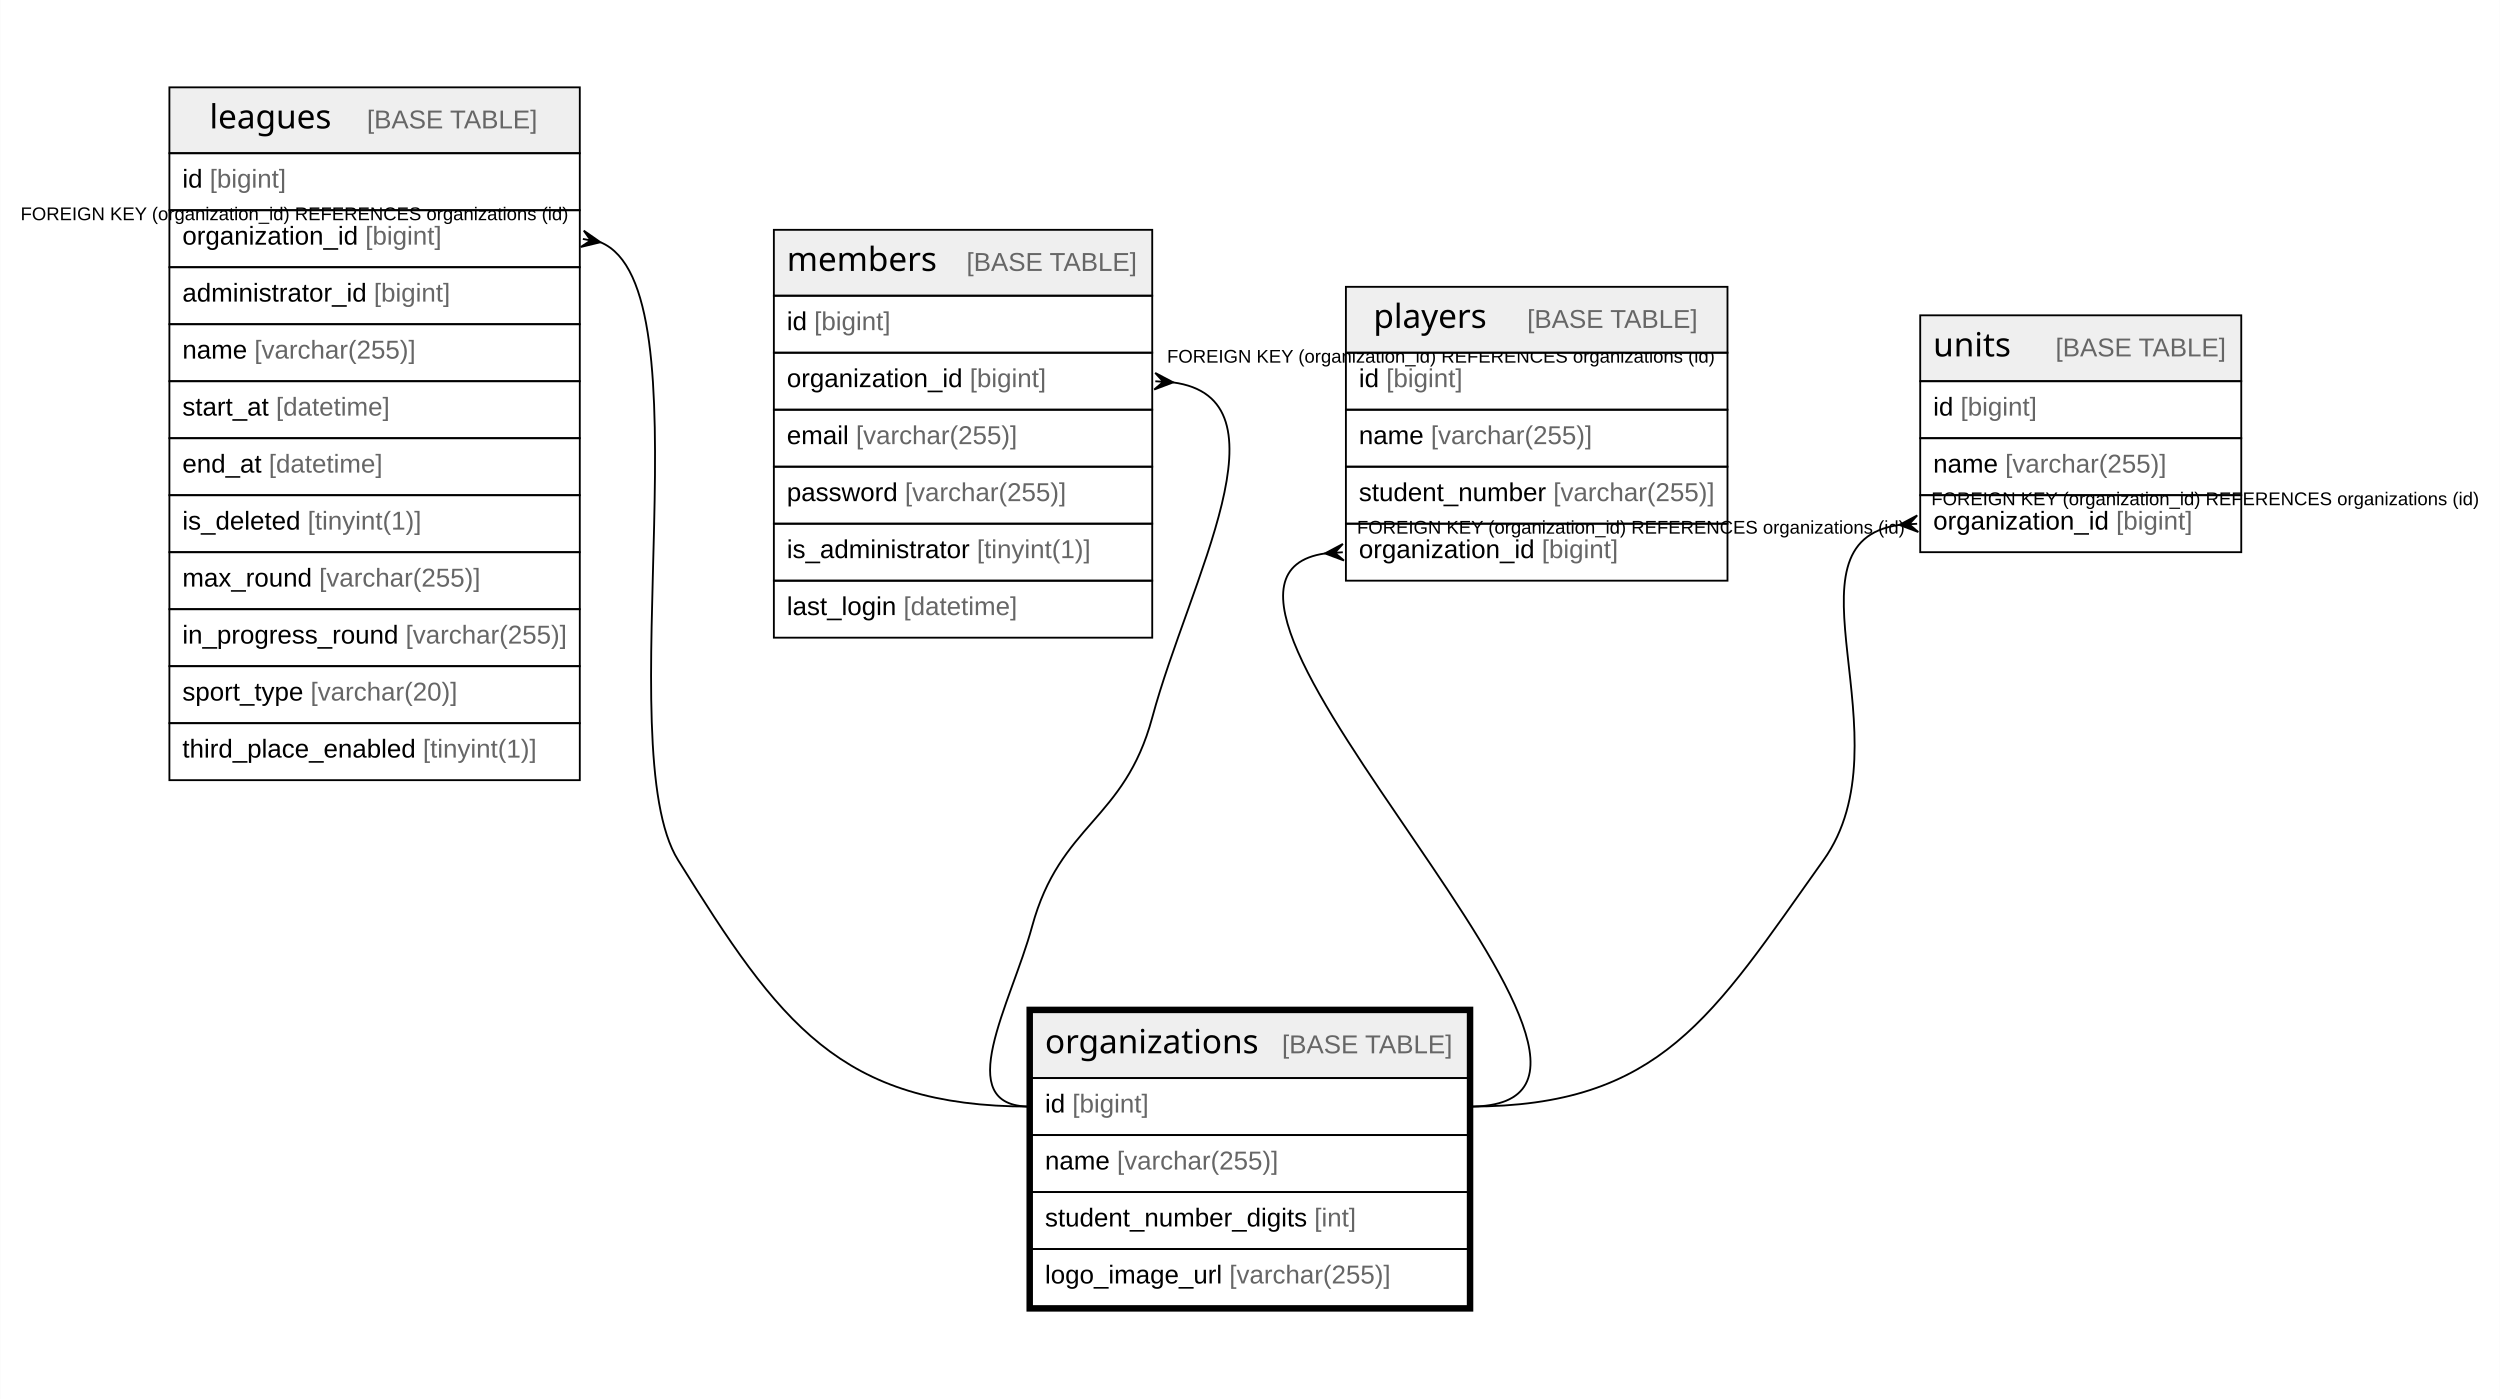
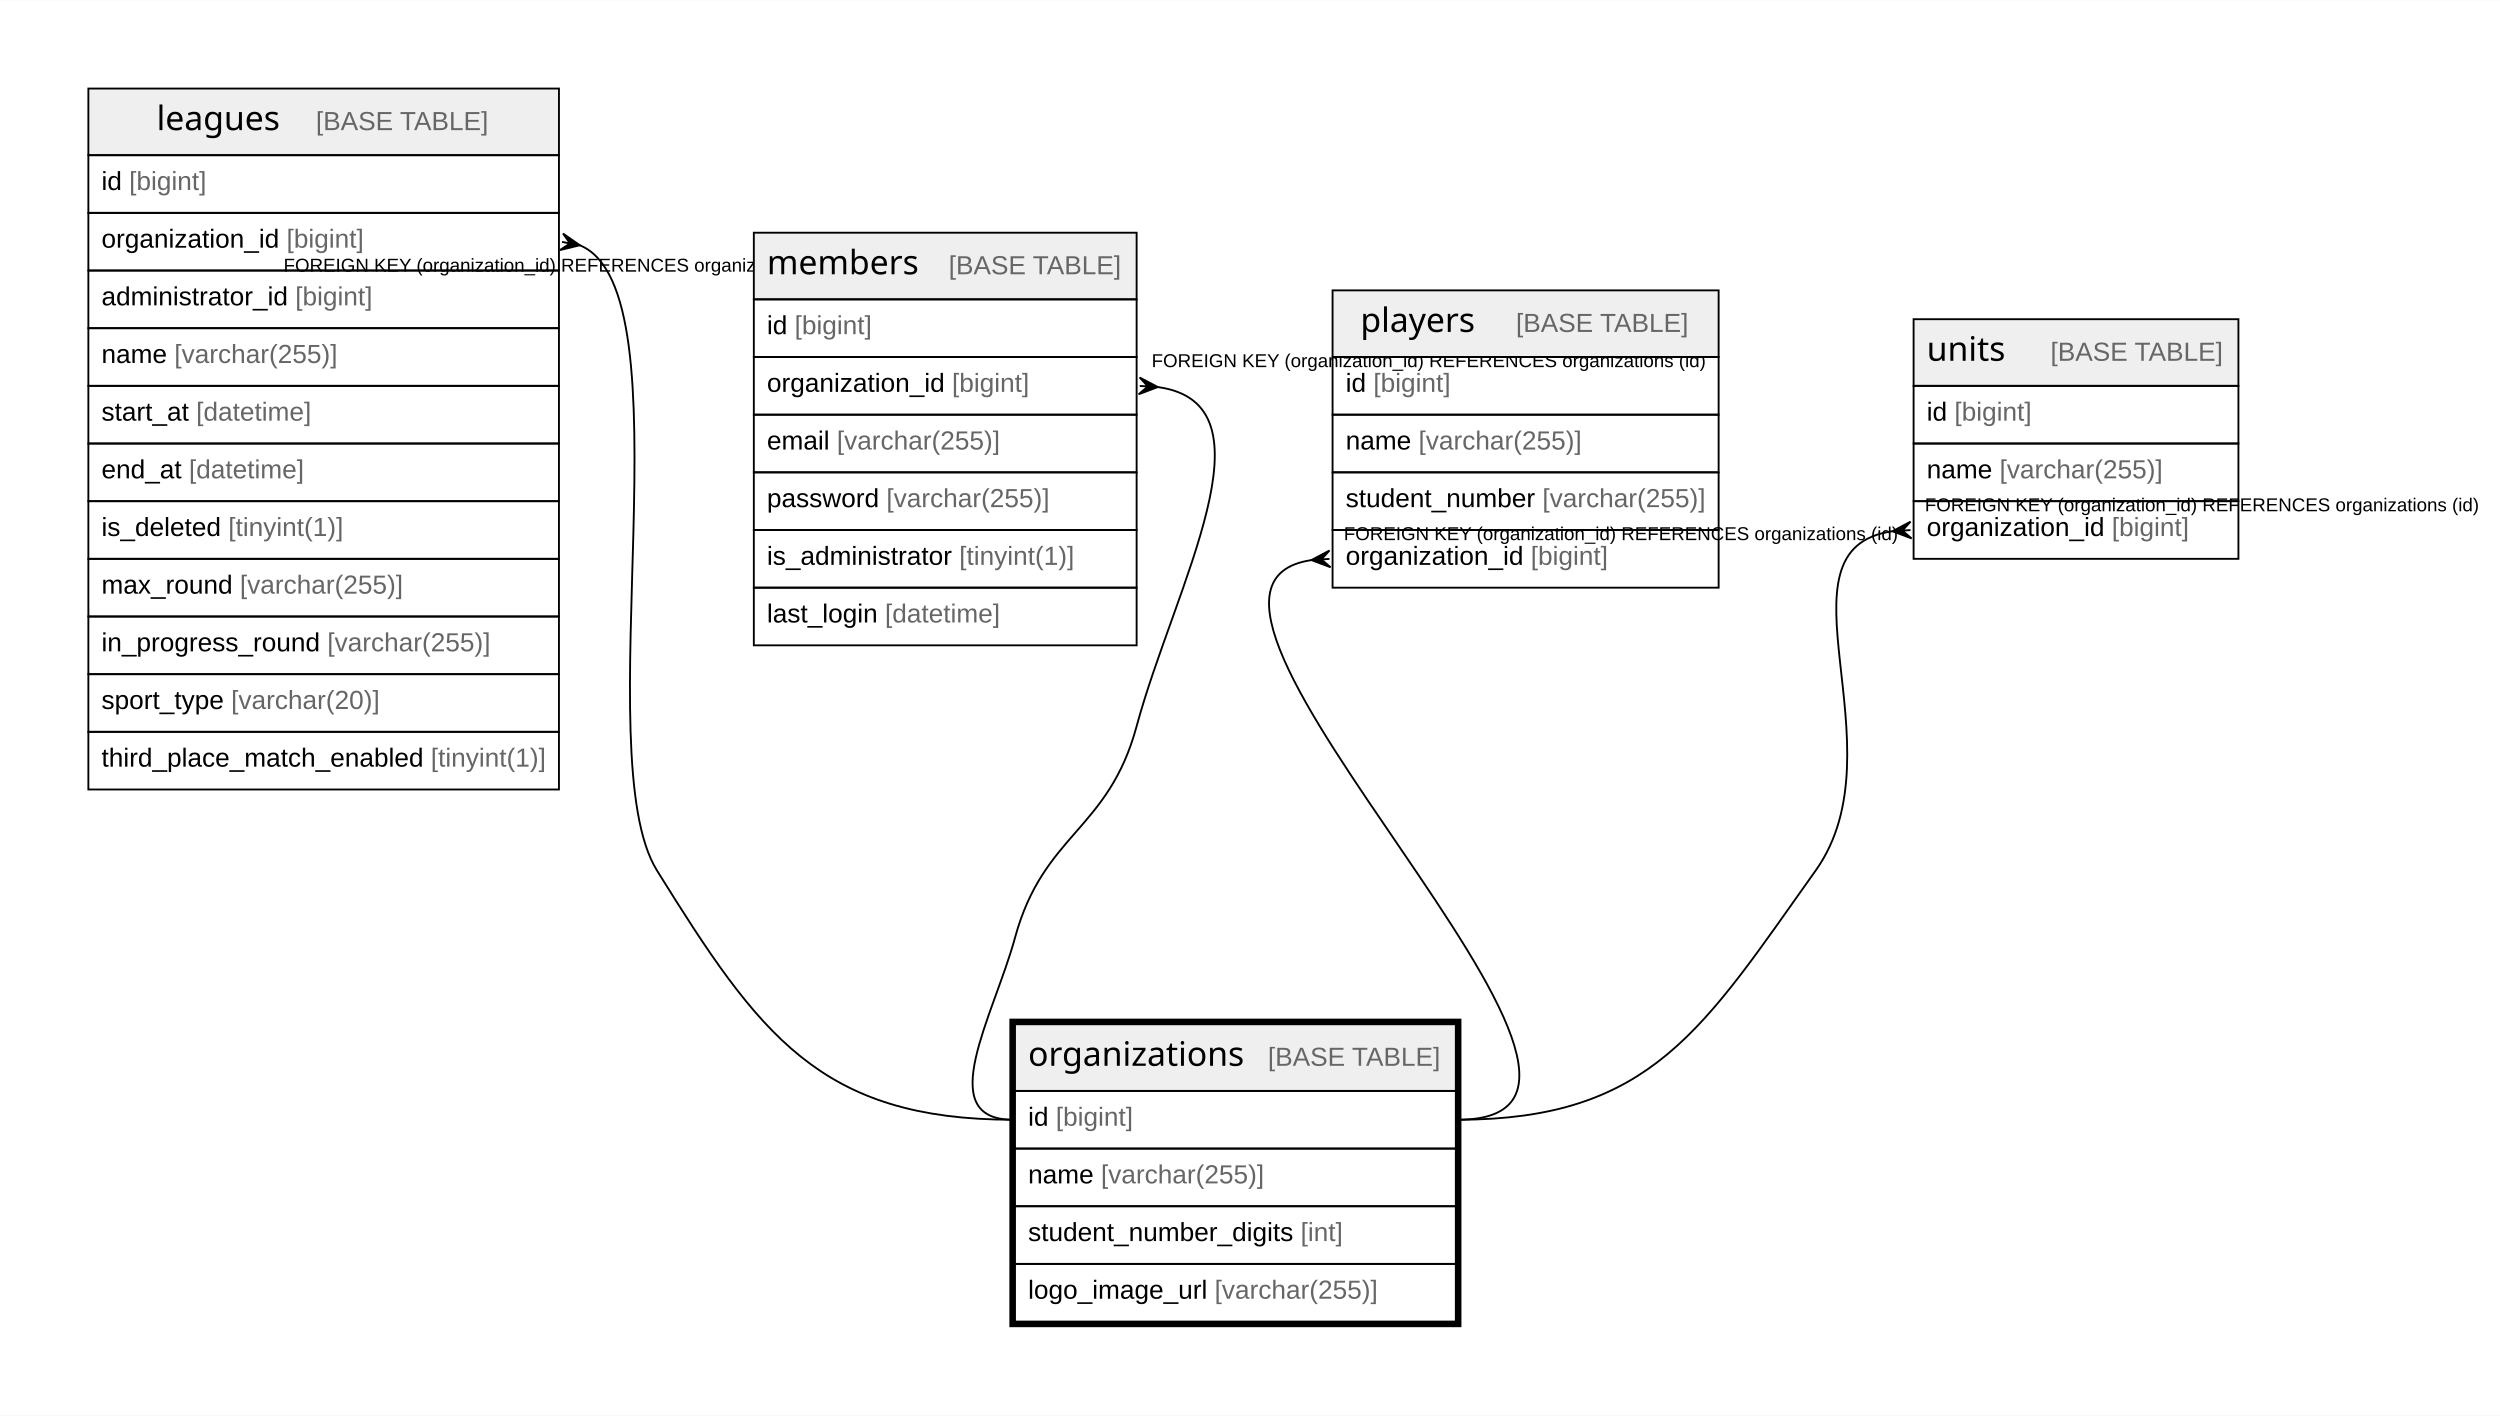
- <svg xmlns="http://www.w3.org/2000/svg" width="1351pt" height="756pt" viewBox="0.00 0.00 1350.79 756.00">
+ <svg xmlns="http://www.w3.org/2000/svg" width="1335pt" height="756pt" viewBox="0.00 0.00 1335.35 756.00">
  <g id="graph0" class="graph" transform="scale(1 1) rotate(0) translate(4 752)">
-     <polygon fill="white" stroke="none" points="-4,4 -4,-752 1346.79,-752 1346.79,4 -4,4" />
+     <polygon fill="white" stroke="none" points="-4,4 -4,-752 1331.35,-752 1331.35,4 -4,4" />
    <g id="node1" class="node">
-       <polygon fill="#efefef" stroke="none" points="553.6,-169.4 553.6,-205 789.06,-205 789.06,-169.4 553.6,-169.4" />
-       <polygon fill="none" stroke="black" points="553.6,-169.4 553.6,-205 789.06,-205 789.06,-169.4 553.6,-169.4" />
-       <text text-anchor="start" x="560.6" y="-182.8" font-family="Arial Bold" font-size="18.00">organizations</text>
-       <text text-anchor="start" x="657.57" y="-182.8" font-family="Arial" font-size="14.00">    </text>
-       <text text-anchor="start" x="688.68" y="-182.8" font-family="Arial" font-size="14.00" fill="#666666">[BASE TABLE]</text>
-       <polygon fill="none" stroke="black" points="553.6,-138.6 553.6,-169.4 789.06,-169.4 789.06,-138.6 553.6,-138.6" />
-       <text text-anchor="start" x="560.6" y="-150.8" font-family="Arial" font-size="14.00">id </text>
-       <text text-anchor="start" x="575.38" y="-150.8" font-family="Arial" font-size="14.00" fill="#666666">[bigint]</text>
-       <polygon fill="none" stroke="black" points="553.6,-107.8 553.6,-138.6 789.06,-138.6 789.06,-107.8 553.6,-107.8" />
-       <text text-anchor="start" x="560.6" y="-120" font-family="Arial" font-size="14.00">name </text>
-       <text text-anchor="start" x="599.51" y="-120" font-family="Arial" font-size="14.00" fill="#666666">[varchar(255)]</text>
-       <polygon fill="none" stroke="black" points="553.6,-77 553.6,-107.8 789.06,-107.8 789.06,-77 553.6,-77" />
-       <text text-anchor="start" x="560.6" y="-89.2" font-family="Arial" font-size="14.00">student_number_digits </text>
-       <text text-anchor="start" x="706.13" y="-89.2" font-family="Arial" font-size="14.00" fill="#666666">[int]</text>
-       <polygon fill="none" stroke="black" points="553.6,-46.2 553.6,-77 789.06,-77 789.06,-46.2 553.6,-46.2" />
-       <text text-anchor="start" x="560.6" y="-58.4" font-family="Arial" font-size="14.00">logo_image_url </text>
-       <text text-anchor="start" x="660.22" y="-58.4" font-family="Arial" font-size="14.00" fill="#666666">[varchar(255)]</text>
-       <polygon fill="none" stroke="black" stroke-width="3" points="552.1,-44.7 552.1,-206.5 790.56,-206.5 790.56,-44.7 552.1,-44.7" />
+       <polygon fill="#efefef" stroke="none" points="538.15,-169.4 538.15,-205 773.61,-205 773.61,-169.4 538.15,-169.4" />
+       <polygon fill="none" stroke="black" points="538.15,-169.4 538.15,-205 773.61,-205 773.61,-169.4 538.15,-169.4" />
+       <text text-anchor="start" x="545.15" y="-182.8" font-family="Arial Bold" font-size="18.00">organizations</text>
+       <text text-anchor="start" x="642.12" y="-182.8" font-family="Arial" font-size="14.00">    </text>
+       <text text-anchor="start" x="673.24" y="-182.8" font-family="Arial" font-size="14.00" fill="#666666">[BASE TABLE]</text>
+       <polygon fill="none" stroke="black" points="538.15,-138.6 538.15,-169.4 773.61,-169.4 773.61,-138.6 538.15,-138.6" />
+       <text text-anchor="start" x="545.15" y="-150.8" font-family="Arial" font-size="14.00">id </text>
+       <text text-anchor="start" x="559.94" y="-150.8" font-family="Arial" font-size="14.00" fill="#666666">[bigint]</text>
+       <polygon fill="none" stroke="black" points="538.15,-107.8 538.15,-138.6 773.61,-138.6 773.61,-107.8 538.15,-107.8" />
+       <text text-anchor="start" x="545.15" y="-120" font-family="Arial" font-size="14.00">name </text>
+       <text text-anchor="start" x="584.06" y="-120" font-family="Arial" font-size="14.00" fill="#666666">[varchar(255)]</text>
+       <polygon fill="none" stroke="black" points="538.15,-77 538.15,-107.8 773.61,-107.8 773.61,-77 538.15,-77" />
+       <text text-anchor="start" x="545.15" y="-89.2" font-family="Arial" font-size="14.00">student_number_digits </text>
+       <text text-anchor="start" x="690.69" y="-89.2" font-family="Arial" font-size="14.00" fill="#666666">[int]</text>
+       <polygon fill="none" stroke="black" points="538.15,-46.2 538.15,-77 773.61,-77 773.61,-46.2 538.15,-46.2" />
+       <text text-anchor="start" x="545.15" y="-58.4" font-family="Arial" font-size="14.00">logo_image_url </text>
+       <text text-anchor="start" x="644.77" y="-58.4" font-family="Arial" font-size="14.00" fill="#666666">[varchar(255)]</text>
+       <polygon fill="none" stroke="black" stroke-width="3" points="536.65,-44.7 536.65,-206.5 775.11,-206.5 775.11,-44.7 536.65,-44.7" />
    </g>
    <g id="node2" class="node">
-       <polygon fill="#efefef" stroke="none" points="87.44,-669.2 87.44,-704.8 309.22,-704.8 309.22,-669.2 87.44,-669.2" />
-       <polygon fill="none" stroke="black" points="87.44,-669.2 87.44,-704.8 309.22,-704.8 309.22,-669.2 87.44,-669.2" />
-       <text text-anchor="start" x="109.1" y="-682.6" font-family="Arial Bold" font-size="18.00">leagues</text>
-       <text text-anchor="start" x="163.07" y="-682.6" font-family="Arial" font-size="14.00">    </text>
-       <text text-anchor="start" x="194.19" y="-682.6" font-family="Arial" font-size="14.00" fill="#666666">[BASE TABLE]</text>
-       <polygon fill="none" stroke="black" points="87.44,-638.4 87.44,-669.2 309.22,-669.2 309.22,-638.4 87.44,-638.4" />
-       <text text-anchor="start" x="94.44" y="-650.6" font-family="Arial" font-size="14.00">id </text>
-       <text text-anchor="start" x="109.22" y="-650.6" font-family="Arial" font-size="14.00" fill="#666666">[bigint]</text>
-       <polygon fill="none" stroke="black" points="87.44,-607.6 87.44,-638.4 309.22,-638.4 309.22,-607.6 87.44,-607.6" />
-       <text text-anchor="start" x="94.44" y="-619.8" font-family="Arial" font-size="14.00">organization_id </text>
-       <text text-anchor="start" x="193.29" y="-619.8" font-family="Arial" font-size="14.00" fill="#666666">[bigint]</text>
-       <polygon fill="none" stroke="black" points="87.44,-576.8 87.44,-607.6 309.22,-607.6 309.22,-576.8 87.44,-576.8" />
-       <text text-anchor="start" x="94.44" y="-589" font-family="Arial" font-size="14.00">administrator_id </text>
-       <text text-anchor="start" x="197.93" y="-589" font-family="Arial" font-size="14.00" fill="#666666">[bigint]</text>
-       <polygon fill="none" stroke="black" points="87.44,-546 87.44,-576.8 309.22,-576.8 309.22,-546 87.44,-546" />
-       <text text-anchor="start" x="94.44" y="-558.2" font-family="Arial" font-size="14.00">name </text>
-       <text text-anchor="start" x="133.35" y="-558.2" font-family="Arial" font-size="14.00" fill="#666666">[varchar(255)]</text>
-       <polygon fill="none" stroke="black" points="87.44,-515.2 87.44,-546 309.22,-546 309.22,-515.2 87.44,-515.2" />
-       <text text-anchor="start" x="94.44" y="-527.4" font-family="Arial" font-size="14.00">start_at </text>
-       <text text-anchor="start" x="145.02" y="-527.4" font-family="Arial" font-size="14.00" fill="#666666">[datetime]</text>
-       <polygon fill="none" stroke="black" points="87.44,-484.4 87.44,-515.2 309.22,-515.2 309.22,-484.4 87.44,-484.4" />
-       <text text-anchor="start" x="94.44" y="-496.6" font-family="Arial" font-size="14.00">end_at </text>
-       <text text-anchor="start" x="141.15" y="-496.6" font-family="Arial" font-size="14.00" fill="#666666">[datetime]</text>
-       <polygon fill="none" stroke="black" points="87.44,-453.6 87.44,-484.4 309.22,-484.4 309.22,-453.6 87.44,-453.6" />
-       <text text-anchor="start" x="94.44" y="-465.8" font-family="Arial" font-size="14.00">is_deleted </text>
-       <text text-anchor="start" x="162.15" y="-465.8" font-family="Arial" font-size="14.00" fill="#666666">[tinyint(1)]</text>
-       <polygon fill="none" stroke="black" points="87.44,-422.8 87.44,-453.6 309.22,-453.6 309.22,-422.8 87.44,-422.8" />
-       <text text-anchor="start" x="94.44" y="-435" font-family="Arial" font-size="14.00">max_round </text>
-       <text text-anchor="start" x="168.37" y="-435" font-family="Arial" font-size="14.00" fill="#666666">[varchar(255)]</text>
-       <polygon fill="none" stroke="black" points="87.44,-392 87.44,-422.8 309.22,-422.8 309.22,-392 87.44,-392" />
-       <text text-anchor="start" x="94.44" y="-404.2" font-family="Arial" font-size="14.00">in_progress_round </text>
-       <text text-anchor="start" x="215.07" y="-404.2" font-family="Arial" font-size="14.00" fill="#666666">[varchar(255)]</text>
-       <polygon fill="none" stroke="black" points="87.44,-361.2 87.44,-392 309.22,-392 309.22,-361.2 87.44,-361.2" />
-       <text text-anchor="start" x="94.44" y="-373.4" font-family="Arial" font-size="14.00">sport_type </text>
-       <text text-anchor="start" x="163.7" y="-373.4" font-family="Arial" font-size="14.00" fill="#666666">[varchar(20)]</text>
-       <polygon fill="none" stroke="black" points="87.44,-330.4 87.44,-361.2 309.22,-361.2 309.22,-330.4 87.44,-330.4" />
-       <text text-anchor="start" x="94.44" y="-342.6" font-family="Arial" font-size="14.00">third_place_enabled </text>
-       <text text-anchor="start" x="224.43" y="-342.6" font-family="Arial" font-size="14.00" fill="#666666">[tinyint(1)]</text>
+       <polygon fill="#efefef" stroke="none" points="43.2,-669.2 43.2,-704.8 294.56,-704.8 294.56,-669.2 43.2,-669.2" />
+       <polygon fill="none" stroke="black" points="43.2,-669.2 43.2,-704.8 294.56,-704.8 294.56,-669.2 43.2,-669.2" />
+       <text text-anchor="start" x="79.65" y="-682.6" font-family="Arial Bold" font-size="18.00">leagues</text>
+       <text text-anchor="start" x="133.62" y="-682.6" font-family="Arial" font-size="14.00">    </text>
+       <text text-anchor="start" x="164.74" y="-682.6" font-family="Arial" font-size="14.00" fill="#666666">[BASE TABLE]</text>
+       <polygon fill="none" stroke="black" points="43.2,-638.4 43.2,-669.2 294.56,-669.2 294.56,-638.4 43.2,-638.4" />
+       <text text-anchor="start" x="50.2" y="-650.6" font-family="Arial" font-size="14.00">id </text>
+       <text text-anchor="start" x="64.99" y="-650.6" font-family="Arial" font-size="14.00" fill="#666666">[bigint]</text>
+       <polygon fill="none" stroke="black" points="43.2,-607.6 43.2,-638.4 294.56,-638.4 294.56,-607.6 43.2,-607.6" />
+       <text text-anchor="start" x="50.2" y="-619.8" font-family="Arial" font-size="14.00">organization_id </text>
+       <text text-anchor="start" x="149.05" y="-619.8" font-family="Arial" font-size="14.00" fill="#666666">[bigint]</text>
+       <polygon fill="none" stroke="black" points="43.2,-576.8 43.2,-607.6 294.56,-607.6 294.56,-576.8 43.2,-576.8" />
+       <text text-anchor="start" x="50.2" y="-589" font-family="Arial" font-size="14.00">administrator_id </text>
+       <text text-anchor="start" x="153.69" y="-589" font-family="Arial" font-size="14.00" fill="#666666">[bigint]</text>
+       <polygon fill="none" stroke="black" points="43.2,-546 43.2,-576.8 294.56,-576.8 294.56,-546 43.2,-546" />
+       <text text-anchor="start" x="50.2" y="-558.2" font-family="Arial" font-size="14.00">name </text>
+       <text text-anchor="start" x="89.11" y="-558.2" font-family="Arial" font-size="14.00" fill="#666666">[varchar(255)]</text>
+       <polygon fill="none" stroke="black" points="43.2,-515.2 43.2,-546 294.56,-546 294.56,-515.2 43.2,-515.2" />
+       <text text-anchor="start" x="50.2" y="-527.4" font-family="Arial" font-size="14.00">start_at </text>
+       <text text-anchor="start" x="100.78" y="-527.4" font-family="Arial" font-size="14.00" fill="#666666">[datetime]</text>
+       <polygon fill="none" stroke="black" points="43.2,-484.4 43.2,-515.2 294.56,-515.2 294.56,-484.4 43.2,-484.4" />
+       <text text-anchor="start" x="50.2" y="-496.6" font-family="Arial" font-size="14.00">end_at </text>
+       <text text-anchor="start" x="96.91" y="-496.6" font-family="Arial" font-size="14.00" fill="#666666">[datetime]</text>
+       <polygon fill="none" stroke="black" points="43.2,-453.6 43.2,-484.4 294.56,-484.4 294.56,-453.6 43.2,-453.6" />
+       <text text-anchor="start" x="50.2" y="-465.8" font-family="Arial" font-size="14.00">is_deleted </text>
+       <text text-anchor="start" x="117.92" y="-465.8" font-family="Arial" font-size="14.00" fill="#666666">[tinyint(1)]</text>
+       <polygon fill="none" stroke="black" points="43.2,-422.8 43.2,-453.6 294.56,-453.6 294.56,-422.8 43.2,-422.8" />
+       <text text-anchor="start" x="50.2" y="-435" font-family="Arial" font-size="14.00">max_round </text>
+       <text text-anchor="start" x="124.13" y="-435" font-family="Arial" font-size="14.00" fill="#666666">[varchar(255)]</text>
+       <polygon fill="none" stroke="black" points="43.2,-392 43.2,-422.8 294.56,-422.8 294.56,-392 43.2,-392" />
+       <text text-anchor="start" x="50.2" y="-404.2" font-family="Arial" font-size="14.00">in_progress_round </text>
+       <text text-anchor="start" x="170.83" y="-404.2" font-family="Arial" font-size="14.00" fill="#666666">[varchar(255)]</text>
+       <polygon fill="none" stroke="black" points="43.2,-361.2 43.2,-392 294.56,-392 294.56,-361.2 43.2,-361.2" />
+       <text text-anchor="start" x="50.2" y="-373.4" font-family="Arial" font-size="14.00">sport_type </text>
+       <text text-anchor="start" x="119.46" y="-373.4" font-family="Arial" font-size="14.00" fill="#666666">[varchar(20)]</text>
+       <polygon fill="none" stroke="black" points="43.2,-330.4 43.2,-361.2 294.56,-361.2 294.56,-330.4 43.2,-330.4" />
+       <text text-anchor="start" x="50.2" y="-342.6" font-family="Arial" font-size="14.00">third_place_match_enabled </text>
+       <text text-anchor="start" x="226.1" y="-342.6" font-family="Arial" font-size="14.00" fill="#666666">[tinyint(1)]</text>
    </g>
    <g id="edge1" class="edge">
-       <path fill="none" stroke="black" d="M320.31,-621.11C379.79,-596.96 324.36,-348.17 362.33,-287.2 416.9,-199.58 449.37,-154 552.6,-154" />
-       <polygon fill="black" stroke="black" points="320.37,-621.1 309.72,-618.52 315.13,-622.08 310.87,-622.88 310.87,-622.88 310.87,-622.88 315.13,-622.08 311.37,-627.36 320.37,-621.1" />
-       <text text-anchor="start" x="7" y="-633" font-family="Arial" font-size="10.00">FOREIGN KEY (organization_id) REFERENCES organizations (id)</text>
+       <path fill="none" stroke="black" d="M305.65,-621.11C365.05,-596.96 308.99,-348.19 346.88,-287.2 401.35,-199.51 433.93,-154 537.15,-154" />
+       <polygon fill="black" stroke="black" points="305.72,-621.1 295.07,-618.52 300.48,-622.08 296.22,-622.88 296.22,-622.88 296.22,-622.88 300.48,-622.08 296.72,-627.36 305.72,-621.1" />
+       <text text-anchor="start" x="147.46" y="-607" font-family="Arial" font-size="10.00">FOREIGN KEY (organization_id) REFERENCES organizations (id)</text>
    </g>
    <g id="node3" class="node">
-       <polygon fill="#efefef" stroke="none" points="414.09,-592.2 414.09,-627.8 618.56,-627.8 618.56,-592.2 414.09,-592.2" />
-       <polygon fill="none" stroke="black" points="414.09,-592.2 414.09,-627.8 618.56,-627.8 618.56,-592.2 414.09,-592.2" />
-       <text text-anchor="start" x="421.09" y="-605.6" font-family="Arial Bold" font-size="18.00">members</text>
-       <text text-anchor="start" x="487.07" y="-605.6" font-family="Arial" font-size="14.00">    </text>
-       <text text-anchor="start" x="518.19" y="-605.6" font-family="Arial" font-size="14.00" fill="#666666">[BASE TABLE]</text>
-       <polygon fill="none" stroke="black" points="414.09,-561.4 414.09,-592.2 618.56,-592.2 618.56,-561.4 414.09,-561.4" />
-       <text text-anchor="start" x="421.09" y="-573.6" font-family="Arial" font-size="14.00">id </text>
-       <text text-anchor="start" x="435.88" y="-573.6" font-family="Arial" font-size="14.00" fill="#666666">[bigint]</text>
-       <polygon fill="none" stroke="black" points="414.09,-530.6 414.09,-561.4 618.56,-561.4 618.56,-530.6 414.09,-530.6" />
-       <text text-anchor="start" x="421.09" y="-542.8" font-family="Arial" font-size="14.00">organization_id </text>
-       <text text-anchor="start" x="519.94" y="-542.8" font-family="Arial" font-size="14.00" fill="#666666">[bigint]</text>
-       <polygon fill="none" stroke="black" points="414.09,-499.8 414.09,-530.6 618.56,-530.6 618.56,-499.8 414.09,-499.8" />
-       <text text-anchor="start" x="421.09" y="-512" font-family="Arial" font-size="14.00">email </text>
-       <text text-anchor="start" x="458.44" y="-512" font-family="Arial" font-size="14.00" fill="#666666">[varchar(255)]</text>
-       <polygon fill="none" stroke="black" points="414.09,-469 414.09,-499.8 618.56,-499.8 618.56,-469 414.09,-469" />
-       <text text-anchor="start" x="421.09" y="-481.2" font-family="Arial" font-size="14.00">password </text>
-       <text text-anchor="start" x="484.9" y="-481.2" font-family="Arial" font-size="14.00" fill="#666666">[varchar(255)]</text>
-       <polygon fill="none" stroke="black" points="414.09,-438.2 414.09,-469 618.56,-469 618.56,-438.2 414.09,-438.2" />
-       <text text-anchor="start" x="421.09" y="-450.4" font-family="Arial" font-size="14.00">is_administrator </text>
-       <text text-anchor="start" x="523.8" y="-450.4" font-family="Arial" font-size="14.00" fill="#666666">[tinyint(1)]</text>
-       <polygon fill="none" stroke="black" points="414.09,-407.4 414.09,-438.2 618.56,-438.2 618.56,-407.4 414.09,-407.4" />
-       <text text-anchor="start" x="421.09" y="-419.6" font-family="Arial" font-size="14.00">last_login </text>
-       <text text-anchor="start" x="484.13" y="-419.6" font-family="Arial" font-size="14.00" fill="#666666">[datetime]</text>
+       <polygon fill="#efefef" stroke="none" points="398.65,-592.2 398.65,-627.8 603.12,-627.8 603.12,-592.2 398.65,-592.2" />
+       <polygon fill="none" stroke="black" points="398.65,-592.2 398.65,-627.8 603.12,-627.8 603.12,-592.2 398.65,-592.2" />
+       <text text-anchor="start" x="405.65" y="-605.6" font-family="Arial Bold" font-size="18.00">members</text>
+       <text text-anchor="start" x="471.63" y="-605.6" font-family="Arial" font-size="14.00">    </text>
+       <text text-anchor="start" x="502.74" y="-605.6" font-family="Arial" font-size="14.00" fill="#666666">[BASE TABLE]</text>
+       <polygon fill="none" stroke="black" points="398.65,-561.4 398.65,-592.2 603.12,-592.2 603.12,-561.4 398.65,-561.4" />
+       <text text-anchor="start" x="405.65" y="-573.6" font-family="Arial" font-size="14.00">id </text>
+       <text text-anchor="start" x="420.43" y="-573.6" font-family="Arial" font-size="14.00" fill="#666666">[bigint]</text>
+       <polygon fill="none" stroke="black" points="398.65,-530.6 398.65,-561.4 603.12,-561.4 603.12,-530.6 398.65,-530.6" />
+       <text text-anchor="start" x="405.65" y="-542.8" font-family="Arial" font-size="14.00">organization_id </text>
+       <text text-anchor="start" x="504.5" y="-542.8" font-family="Arial" font-size="14.00" fill="#666666">[bigint]</text>
+       <polygon fill="none" stroke="black" points="398.65,-499.8 398.65,-530.6 603.12,-530.6 603.12,-499.8 398.65,-499.8" />
+       <text text-anchor="start" x="405.65" y="-512" font-family="Arial" font-size="14.00">email </text>
+       <text text-anchor="start" x="442.99" y="-512" font-family="Arial" font-size="14.00" fill="#666666">[varchar(255)]</text>
+       <polygon fill="none" stroke="black" points="398.65,-469 398.65,-499.8 603.12,-499.8 603.12,-469 398.65,-469" />
+       <text text-anchor="start" x="405.65" y="-481.2" font-family="Arial" font-size="14.00">password </text>
+       <text text-anchor="start" x="469.45" y="-481.2" font-family="Arial" font-size="14.00" fill="#666666">[varchar(255)]</text>
+       <polygon fill="none" stroke="black" points="398.65,-438.2 398.65,-469 603.12,-469 603.12,-438.2 398.65,-438.2" />
+       <text text-anchor="start" x="405.65" y="-450.4" font-family="Arial" font-size="14.00">is_administrator </text>
+       <text text-anchor="start" x="508.35" y="-450.4" font-family="Arial" font-size="14.00" fill="#666666">[tinyint(1)]</text>
+       <polygon fill="none" stroke="black" points="398.65,-407.4 398.65,-438.2 603.12,-438.2 603.12,-407.4 398.65,-407.4" />
+       <text text-anchor="start" x="405.65" y="-419.6" font-family="Arial" font-size="14.00">last_login </text>
+       <text text-anchor="start" x="468.69" y="-419.6" font-family="Arial" font-size="14.00" fill="#666666">[datetime]</text>
    </g>
    <g id="edge2" class="edge">
-       <path fill="none" stroke="black" d="M629.61,-545.38C694.98,-536.73 638.67,-438.71 618.56,-364.2 603.47,-308.27 568.83,-307.09 553.6,-251.2 542.24,-209.52 509.39,-154 552.6,-154" />
-       <polygon fill="black" stroke="black" points="629.88,-545.37 619.62,-541.49 624.55,-545.69 620.23,-545.96 620.23,-545.96 620.23,-545.96 624.55,-545.69 620.17,-550.47 629.88,-545.37" />
-       <text text-anchor="start" x="626.56" y="-556" font-family="Arial" font-size="10.00">FOREIGN KEY (organization_id) REFERENCES organizations (id)</text>
+       <path fill="none" stroke="black" d="M614.17,-545.38C679.54,-536.73 623.23,-438.71 603.12,-364.2 588.02,-308.27 553.38,-307.09 538.15,-251.2 526.79,-209.52 493.95,-154 537.15,-154" />
+       <polygon fill="black" stroke="black" points="614.43,-545.37 604.17,-541.49 609.11,-545.69 604.78,-545.96 604.78,-545.96 604.78,-545.96 609.11,-545.69 604.73,-550.47 614.43,-545.37" />
+       <text text-anchor="start" x="611.12" y="-556" font-family="Arial" font-size="10.00">FOREIGN KEY (organization_id) REFERENCES organizations (id)</text>
    </g>
    <g id="node4" class="node">
-       <polygon fill="#efefef" stroke="none" points="723.22,-561.4 723.22,-597 929.43,-597 929.43,-561.4 723.22,-561.4" />
-       <polygon fill="none" stroke="black" points="723.22,-561.4 723.22,-597 929.43,-597 929.43,-561.4 723.22,-561.4" />
-       <text text-anchor="start" x="738.09" y="-574.8" font-family="Arial Bold" font-size="18.00">players</text>
-       <text text-anchor="start" x="790.07" y="-574.8" font-family="Arial" font-size="14.00">    </text>
-       <text text-anchor="start" x="821.19" y="-574.8" font-family="Arial" font-size="14.00" fill="#666666">[BASE TABLE]</text>
-       <polygon fill="none" stroke="black" points="723.22,-530.6 723.22,-561.4 929.43,-561.4 929.43,-530.6 723.22,-530.6" />
-       <text text-anchor="start" x="730.22" y="-542.8" font-family="Arial" font-size="14.00">id </text>
-       <text text-anchor="start" x="745.01" y="-542.8" font-family="Arial" font-size="14.00" fill="#666666">[bigint]</text>
-       <polygon fill="none" stroke="black" points="723.22,-499.8 723.22,-530.6 929.43,-530.6 929.43,-499.8 723.22,-499.8" />
-       <text text-anchor="start" x="730.22" y="-512" font-family="Arial" font-size="14.00">name </text>
-       <text text-anchor="start" x="769.13" y="-512" font-family="Arial" font-size="14.00" fill="#666666">[varchar(255)]</text>
-       <polygon fill="none" stroke="black" points="723.22,-469 723.22,-499.8 929.43,-499.8 929.43,-469 723.22,-469" />
-       <text text-anchor="start" x="730.22" y="-481.2" font-family="Arial" font-size="14.00">student_number </text>
-       <text text-anchor="start" x="835.29" y="-481.2" font-family="Arial" font-size="14.00" fill="#666666">[varchar(255)]</text>
-       <polygon fill="none" stroke="black" points="723.22,-438.2 723.22,-469 929.43,-469 929.43,-438.2 723.22,-438.2" />
-       <text text-anchor="start" x="730.22" y="-450.4" font-family="Arial" font-size="14.00">organization_id </text>
-       <text text-anchor="start" x="829.07" y="-450.4" font-family="Arial" font-size="14.00" fill="#666666">[bigint]</text>
+       <polygon fill="#efefef" stroke="none" points="707.78,-561.4 707.78,-597 913.99,-597 913.99,-561.4 707.78,-561.4" />
+       <polygon fill="none" stroke="black" points="707.78,-561.4 707.78,-597 913.99,-597 913.99,-561.4 707.78,-561.4" />
+       <text text-anchor="start" x="722.65" y="-574.8" font-family="Arial Bold" font-size="18.00">players</text>
+       <text text-anchor="start" x="774.63" y="-574.8" font-family="Arial" font-size="14.00">    </text>
+       <text text-anchor="start" x="805.74" y="-574.8" font-family="Arial" font-size="14.00" fill="#666666">[BASE TABLE]</text>
+       <polygon fill="none" stroke="black" points="707.78,-530.6 707.78,-561.4 913.99,-561.4 913.99,-530.6 707.78,-530.6" />
+       <text text-anchor="start" x="714.78" y="-542.8" font-family="Arial" font-size="14.00">id </text>
+       <text text-anchor="start" x="729.56" y="-542.8" font-family="Arial" font-size="14.00" fill="#666666">[bigint]</text>
+       <polygon fill="none" stroke="black" points="707.78,-499.8 707.78,-530.6 913.99,-530.6 913.99,-499.8 707.78,-499.8" />
+       <text text-anchor="start" x="714.78" y="-512" font-family="Arial" font-size="14.00">name </text>
+       <text text-anchor="start" x="753.69" y="-512" font-family="Arial" font-size="14.00" fill="#666666">[varchar(255)]</text>
+       <polygon fill="none" stroke="black" points="707.78,-469 707.78,-499.8 913.99,-499.8 913.99,-469 707.78,-469" />
+       <text text-anchor="start" x="714.78" y="-481.2" font-family="Arial" font-size="14.00">student_number </text>
+       <text text-anchor="start" x="819.84" y="-481.2" font-family="Arial" font-size="14.00" fill="#666666">[varchar(255)]</text>
+       <polygon fill="none" stroke="black" points="707.78,-438.2 707.78,-469 913.99,-469 913.99,-438.2 707.78,-438.2" />
+       <text text-anchor="start" x="714.78" y="-450.4" font-family="Arial" font-size="14.00">organization_id </text>
+       <text text-anchor="start" x="813.62" y="-450.4" font-family="Arial" font-size="14.00" fill="#666666">[bigint]</text>
    </g>
    <g id="edge3" class="edge">
-       <path fill="none" stroke="black" d="M712.07,-452.94C603.98,-437.44 922.85,-154 790.06,-154" />
-       <polygon fill="black" stroke="black" points="711.91,-452.93 721.59,-458.07 717.23,-453.28 721.55,-453.56 721.55,-453.56 721.55,-453.56 717.23,-453.28 722.18,-449.09 711.91,-452.93" />
-       <text text-anchor="start" x="729.22" y="-463.6" font-family="Arial" font-size="10.00">FOREIGN KEY (organization_id) REFERENCES organizations (id)</text>
+       <path fill="none" stroke="black" d="M696.63,-452.94C588.53,-437.44 907.4,-154 774.61,-154" />
+       <polygon fill="black" stroke="black" points="696.46,-452.93 706.15,-458.07 701.79,-453.28 706.11,-453.56 706.11,-453.56 706.11,-453.56 701.79,-453.28 706.73,-449.09 696.46,-452.93" />
+       <text text-anchor="start" x="713.78" y="-463.6" font-family="Arial" font-size="10.00">FOREIGN KEY (organization_id) REFERENCES organizations (id)</text>
    </g>
    <g id="node5" class="node">
-       <polygon fill="#efefef" stroke="none" points="1033.58,-546 1033.58,-581.6 1207.07,-581.6 1207.07,-546 1033.58,-546" />
-       <polygon fill="none" stroke="black" points="1033.58,-546 1033.58,-581.6 1207.07,-581.6 1207.07,-546 1033.58,-546" />
-       <text text-anchor="start" x="1040.58" y="-559.4" font-family="Arial Bold" font-size="18.00">units</text>
-       <text text-anchor="start" x="1075.59" y="-559.4" font-family="Arial" font-size="14.00">    </text>
-       <text text-anchor="start" x="1106.7" y="-559.4" font-family="Arial" font-size="14.00" fill="#666666">[BASE TABLE]</text>
-       <polygon fill="none" stroke="black" points="1033.58,-515.2 1033.58,-546 1207.07,-546 1207.07,-515.2 1033.58,-515.2" />
-       <text text-anchor="start" x="1040.58" y="-527.4" font-family="Arial" font-size="14.00">id </text>
-       <text text-anchor="start" x="1055.36" y="-527.4" font-family="Arial" font-size="14.00" fill="#666666">[bigint]</text>
-       <polygon fill="none" stroke="black" points="1033.58,-484.4 1033.58,-515.2 1207.07,-515.2 1207.07,-484.4 1033.58,-484.4" />
-       <text text-anchor="start" x="1040.58" y="-496.6" font-family="Arial" font-size="14.00">name </text>
-       <text text-anchor="start" x="1079.49" y="-496.6" font-family="Arial" font-size="14.00" fill="#666666">[varchar(255)]</text>
-       <polygon fill="none" stroke="black" points="1033.58,-453.6 1033.58,-484.4 1207.07,-484.4 1207.07,-453.6 1033.58,-453.6" />
-       <text text-anchor="start" x="1040.58" y="-465.8" font-family="Arial" font-size="14.00">organization_id </text>
-       <text text-anchor="start" x="1139.43" y="-465.8" font-family="Arial" font-size="14.00" fill="#666666">[bigint]</text>
+       <polygon fill="#efefef" stroke="none" points="1018.13,-546 1018.13,-581.6 1191.63,-581.6 1191.63,-546 1018.13,-546" />
+       <polygon fill="none" stroke="black" points="1018.13,-546 1018.13,-581.6 1191.63,-581.6 1191.63,-546 1018.13,-546" />
+       <text text-anchor="start" x="1025.13" y="-559.4" font-family="Arial Bold" font-size="18.00">units</text>
+       <text text-anchor="start" x="1060.14" y="-559.4" font-family="Arial" font-size="14.00">    </text>
+       <text text-anchor="start" x="1091.26" y="-559.4" font-family="Arial" font-size="14.00" fill="#666666">[BASE TABLE]</text>
+       <polygon fill="none" stroke="black" points="1018.13,-515.2 1018.13,-546 1191.63,-546 1191.63,-515.2 1018.13,-515.2" />
+       <text text-anchor="start" x="1025.13" y="-527.4" font-family="Arial" font-size="14.00">id </text>
+       <text text-anchor="start" x="1039.92" y="-527.4" font-family="Arial" font-size="14.00" fill="#666666">[bigint]</text>
+       <polygon fill="none" stroke="black" points="1018.13,-484.4 1018.13,-515.2 1191.63,-515.2 1191.63,-484.4 1018.13,-484.4" />
+       <text text-anchor="start" x="1025.13" y="-496.6" font-family="Arial" font-size="14.00">name </text>
+       <text text-anchor="start" x="1064.04" y="-496.6" font-family="Arial" font-size="14.00" fill="#666666">[varchar(255)]</text>
+       <polygon fill="none" stroke="black" points="1018.13,-453.6 1018.13,-484.4 1191.63,-484.4 1191.63,-453.6 1018.13,-453.6" />
+       <text text-anchor="start" x="1025.13" y="-465.8" font-family="Arial" font-size="14.00">organization_id </text>
+       <text text-anchor="start" x="1123.98" y="-465.8" font-family="Arial" font-size="14.00" fill="#666666">[bigint]</text>
    </g>
    <g id="edge4" class="edge">
-       <path fill="none" stroke="black" d="M1022.24,-468.33C955.68,-458.9 1027.82,-352.52 981.33,-287.2 921.25,-202.81 893.65,-154 790.06,-154" />
-       <polygon fill="black" stroke="black" points="1022.27,-468.33 1031.95,-473.47 1027.59,-468.68 1031.91,-468.96 1031.91,-468.96 1031.91,-468.96 1027.59,-468.68 1032.54,-464.49 1022.27,-468.33" />
-       <text text-anchor="start" x="1039.58" y="-479" font-family="Arial" font-size="10.00">FOREIGN KEY (organization_id) REFERENCES organizations (id)</text>
+       <path fill="none" stroke="black" d="M1006.79,-468.33C940.23,-458.9 1012.38,-352.52 965.88,-287.2 905.81,-202.81 878.2,-154 774.61,-154" />
+       <polygon fill="black" stroke="black" points="1006.82,-468.33 1016.51,-473.47 1012.14,-468.68 1016.47,-468.96 1016.47,-468.96 1016.47,-468.96 1012.14,-468.68 1017.09,-464.49 1006.82,-468.33" />
+       <text text-anchor="start" x="1024.13" y="-479" font-family="Arial" font-size="10.00">FOREIGN KEY (organization_id) REFERENCES organizations (id)</text>
    </g>
  </g>
</svg>
